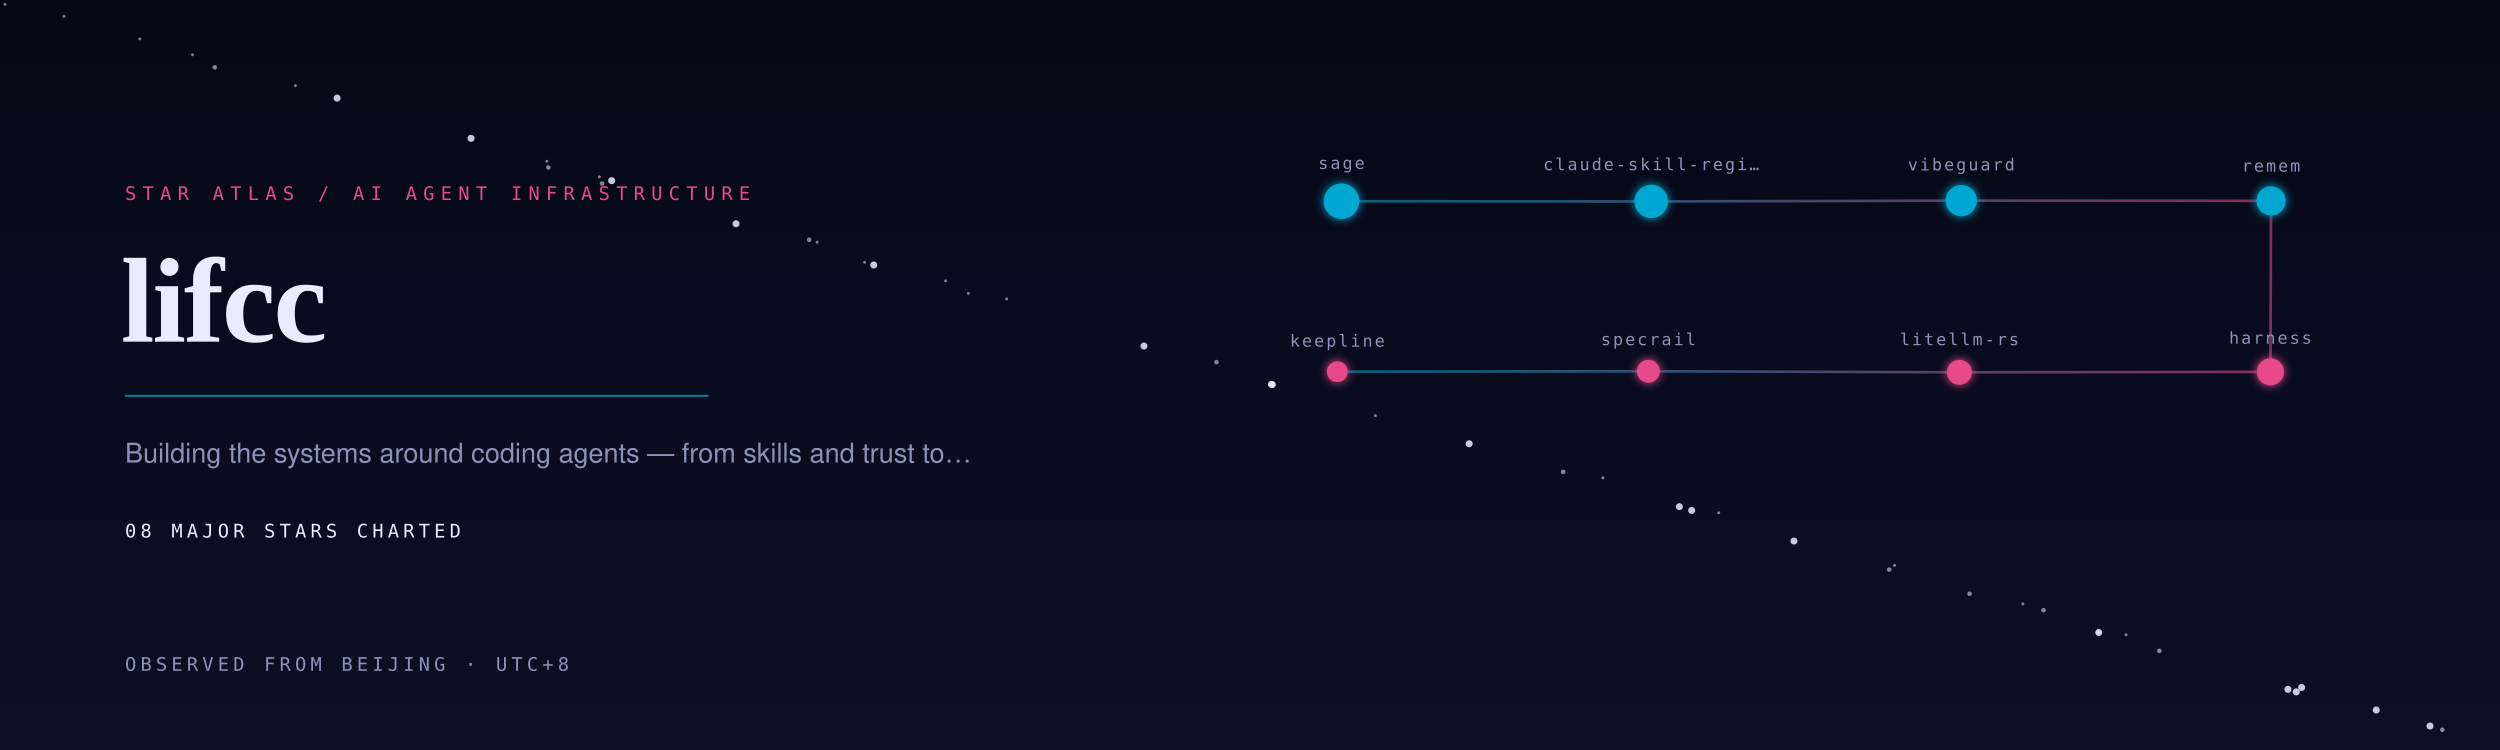
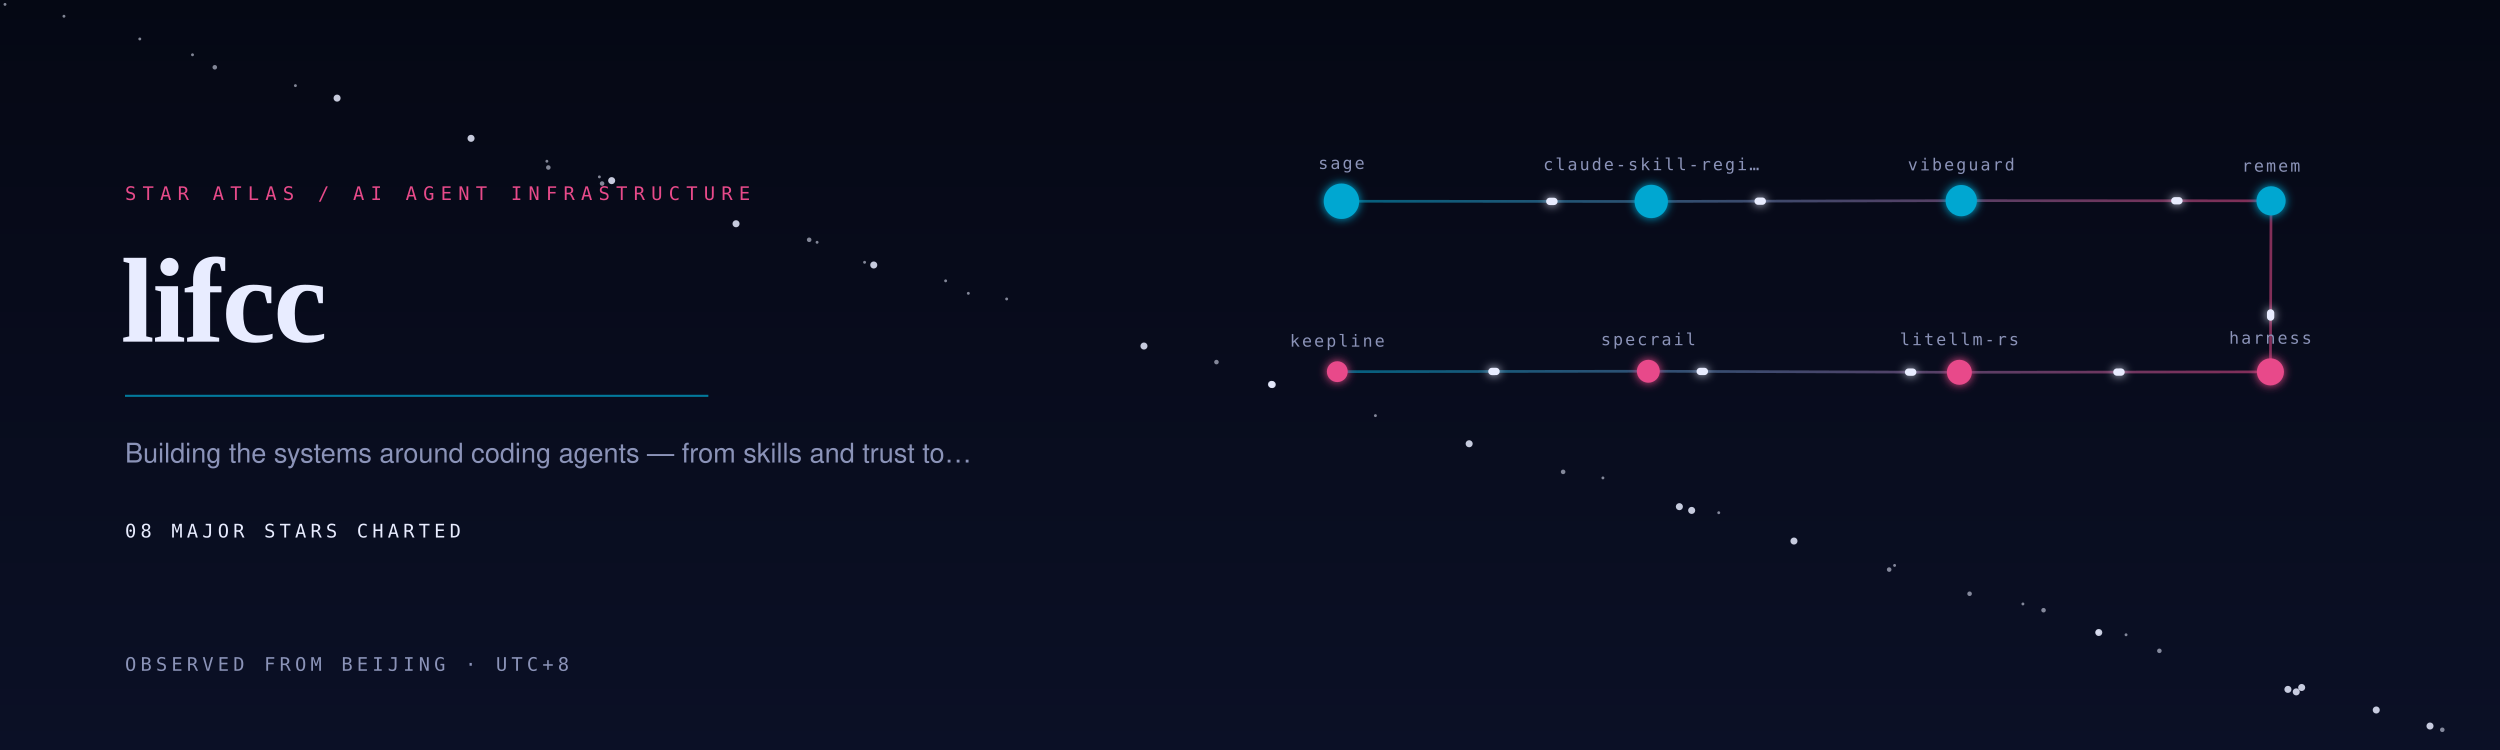
<svg xmlns="http://www.w3.org/2000/svg" width="1200" height="360" viewBox="0 0 1200 360" role="img" aria-label="lifcc constellation profile" data-mode="dark">
  <defs>
    <linearGradient id="sky" x1="0" y1="0" x2="0" y2="1">
      <stop stop-color="#050814" />
      <stop offset="1" stop-color="#0B1026" />
    </linearGradient>
    <linearGradient id="cline" x1="0" y1="0" x2="1" y2="0">
      <stop stop-color="#00A7D1" />
      <stop offset="1" stop-color="#E84A8A" />
    </linearGradient>
    <filter id="star-glow" x="-120%" y="-120%" width="340%" height="340%">
      <feGaussianBlur stdDeviation="2.4" result="b" />
      <feMerge>
        <feMergeNode in="b" />
        <feMergeNode in="SourceGraphic" />
      </feMerge>
    </filter>
  </defs>
  <style>
    .display{font-family:Georgia,"Times New Roman",serif}.body{font-family:"Avenir Next",Avenir,Helvetica,sans-serif}.mono{font-family:ui-monospace,SFMono-Regular,Menlo,monospace}
-     .tw{animation:tw 3.4s ease-in-out infinite}
-     @keyframes tw{50%{opacity:.2}}
-     @media(prefers-reduced-motion:reduce){.tw{animation:none}}
+     .tw{animation:tw 3.4s ease-in-out infinite}.signal{stroke-dasharray:2 98;animation:signal 6s linear infinite}
+     .major{transform-box:fill-box;transform-origin:center;animation:major 4.8s ease-in-out infinite}
+     @keyframes tw{50%{opacity:.2}}@keyframes signal{to{stroke-dashoffset:-100}}@keyframes major{0%,44%,100%{opacity:.62;transform:scale(.88)}12%,30%{opacity:1;transform:scale(1.12)}}
+     @media(prefers-reduced-motion:reduce){.tw,.signal,.major{animation:none}}
  </style>
  <rect width="1200" height="360" fill="url(#sky)" />
  <circle class="tw" style="animation-delay:3.40s" cx="1104.8" cy="330.0" r="1.7" fill="#E8ECFF" opacity=".85" />
  <circle cx="549.1" cy="166.1" r="1.7" fill="#E8ECFF" opacity=".85" />
  <circle cx="909.4" cy="271.4" r="0.7" fill="#E8ECFF" opacity=".55" />
  <circle class="tw" style="animation-delay:1.37s" cx="353.3" cy="107.4" r="1.7" fill="#E8ECFF" opacity=".85" />
  <circle cx="226.1" cy="66.4" r="1.7" fill="#E8ECFF" opacity=".85" />
  <circle class="tw" style="animation-delay:2.52s" cx="945.4" cy="285.0" r="1.1" fill="#E8ECFF" opacity=".55" />
  <circle cx="30.7" cy="7.8" r="0.7" fill="#E8ECFF" opacity=".55" />
  <circle cx="750.3" cy="226.5" r="1.1" fill="#E8ECFF" opacity=".55" />
  <circle cx="392.2" cy="116.3" r="0.7" fill="#E8ECFF" opacity=".55" />
  <circle class="tw" style="animation-delay:3.31s" cx="1036.5" cy="312.4" r="1.1" fill="#E8ECFF" opacity=".55" />
  <circle class="tw" style="animation-delay:2.52s" cx="906.8" cy="273.4" r="1.1" fill="#E8ECFF" opacity=".55" />
  <circle cx="262.5" cy="77.4" r="0.7" fill="#E8ECFF" opacity=".55" />
  <circle cx="705.2" cy="213.0" r="1.7" fill="#E8ECFF" opacity=".85" />
  <circle cx="67.1" cy="18.7" r="0.7" fill="#E8ECFF" opacity=".55" />
  <circle class="tw" style="animation-delay:0.35s" cx="103.1" cy="32.3" r="1.1" fill="#E8ECFF" opacity=".55" />
  <circle class="tw" style="animation-delay:1.81s" cx="583.9" cy="173.8" r="1.1" fill="#E8ECFF" opacity=".55" />
  <circle cx="1102.2" cy="332.1" r="1.7" fill="#E8ECFF" opacity=".85" />
  <circle cx="388.4" cy="115.1" r="1.1" fill="#E8ECFF" opacity=".55" />
  <circle cx="419.4" cy="127.2" r="1.7" fill="#E8ECFF" opacity=".85" />
  <circle cx="980.9" cy="292.9" r="1.1" fill="#E8ECFF" opacity=".55" />
  <circle class="tw" style="animation-delay:3.16s" cx="1172.3" cy="350.3" r="1.1" fill="#E8ECFF" opacity=".55" />
  <circle class="tw" style="animation-delay:1.89s" cx="610.7" cy="184.6" r="1.7" fill="#E8ECFF" opacity=".85" />
  <circle cx="971.0" cy="289.9" r="0.7" fill="#E8ECFF" opacity=".55" />
  <circle cx="415.0" cy="125.9" r="0.7" fill="#E8ECFF" opacity=".55" />
  <circle cx="293.6" cy="86.7" r="1.7" fill="#E8ECFF" opacity=".85" />
  <circle cx="1007.1" cy="303.5" r="1.1" fill="#E8ECFF" opacity=".55" />
  <circle cx="92.4" cy="26.3" r="0.7" fill="#E8ECFF" opacity=".55" />
  <circle class="tw" style="animation-delay:1.93s" cx="812.0" cy="245.0" r="1.7" fill="#E8ECFF" opacity=".85" />
  <circle cx="453.9" cy="134.8" r="0.7" fill="#E8ECFF" opacity=".55" />
  <circle cx="1098.2" cy="330.9" r="1.7" fill="#E8ECFF" opacity=".85" />
  <circle cx="1007.4" cy="303.6" r="1.7" fill="#E8ECFF" opacity=".85" />
  <circle cx="287.7" cy="84.9" r="0.7" fill="#E8ECFF" opacity=".55" />
  <circle class="tw" style="animation-delay:3.25s" cx="2.4" cy="2.1" r="0.7" fill="#E8ECFF" opacity=".55" />
  <circle class="tw" style="animation-delay:1.32s" cx="483.2" cy="143.5" r="0.7" fill="#E8ECFF" opacity=".55" />
  <circle class="tw" style="animation-delay:2.10s" cx="610.3" cy="184.5" r="1.7" fill="#E8ECFF" opacity=".85" />
  <circle class="tw" style="animation-delay:3.15s" cx="1166.4" cy="348.5" r="1.7" fill="#E8ECFF" opacity=".85" />
  <circle class="tw" style="animation-delay:2.02s" cx="806.1" cy="243.2" r="1.7" fill="#E8ECFF" opacity=".85" />
  <circle class="tw" style="animation-delay:0.72s" cx="161.8" cy="47.1" r="1.7" fill="#E8ECFF" opacity=".85" />
  <circle cx="289.0" cy="88.1" r="1.1" fill="#E8ECFF" opacity=".55" />
  <circle cx="769.4" cy="229.4" r="0.7" fill="#E8ECFF" opacity=".55" />
  <circle class="tw" style="animation-delay:0.20s" cx="1140.6" cy="340.8" r="1.7" fill="#E8ECFF" opacity=".85" />
  <circle cx="660.2" cy="199.5" r="0.7" fill="#E8ECFF" opacity=".55" />
  <circle cx="141.8" cy="41.1" r="0.7" fill="#E8ECFF" opacity=".55" />
  <circle class="tw" style="animation-delay:2.28s" cx="861.1" cy="259.7" r="1.7" fill="#E8ECFF" opacity=".85" />
  <circle class="tw" style="animation-delay:2.18s" cx="825.0" cy="246.1" r="0.7" fill="#E8ECFF" opacity=".55" />
  <circle cx="263.2" cy="80.4" r="1.1" fill="#E8ECFF" opacity=".55" />
  <circle cx="1020.5" cy="304.7" r="0.7" fill="#E8ECFF" opacity=".55" />
  <circle cx="464.8" cy="140.8" r="0.7" fill="#E8ECFF" opacity=".55" />
  <text x="60" y="96" class="mono" font-size="9" letter-spacing="3" fill="#E84A8A">STAR ATLAS / AI AGENT INFRASTRUCTURE</text>
  <text x="58" y="164" class="display" font-size="58" font-weight="700" letter-spacing="-1" fill="#E8ECFF">lifcc</text>
  <path d="M60 190H340" stroke="#00A7D1" stroke-opacity=".7" />
  <text x="60" y="222" class="body" font-size="13" fill="#8B93B8">Building the systems around coding agents — from skills and trust to…</text>
  <text x="60" y="258" class="mono" font-size="9" letter-spacing="2" fill="#E8ECFF">08 MAJOR STARS CHARTED</text>
  <text x="60" y="322" class="mono" font-size="9" letter-spacing="2" fill="#8B93B8">OBSERVED FROM BEIJING · UTC+8</text>
  <path d="M643.9 96.6L792.6 96.7L941.4 96.3L1090.1 96.4L1089.8 178.5L940.5 178.7L791.2 178.2L641.9 178.4" fill="none" stroke="url(#cline)" stroke-width="1.3" stroke-opacity=".55" />
+   <path class="signal" pathLength="100" d="M643.9 96.6L792.6 96.7L941.4 96.3L1090.1 96.4L1089.8 178.5L940.5 178.7L791.2 178.2L641.9 178.4" fill="none" stroke="#E8ECFF" stroke-width="3.5" stroke-linecap="round" filter="url(#star-glow)" />
  <g>
-     <circle cx="643.9" cy="96.6" r="8.5" fill="#00A7D1" filter="url(#star-glow)" />
+     <circle class="major" style="animation-delay:0s" cx="643.9" cy="96.6" r="8.5" fill="#00A7D1" filter="url(#star-glow)" />
    <text x="643.9" y="81.1" text-anchor="middle" class="mono" font-size="8" letter-spacing="1" fill="#8B93B8">sage</text>
  </g>
  <g>
-     <circle cx="792.6" cy="96.7" r="8.0" fill="#00A7D1" filter="url(#star-glow)" />
+     <circle class="major" style="animation-delay:.32s" cx="792.6" cy="96.7" r="8.0" fill="#00A7D1" filter="url(#star-glow)" />
    <text x="792.6" y="81.7" text-anchor="middle" class="mono" font-size="8" letter-spacing="1" fill="#8B93B8">claude-skill-regi…</text>
  </g>
  <g>
-     <circle cx="941.4" cy="96.3" r="7.5" fill="#00A7D1" filter="url(#star-glow)" />
+     <circle class="major" style="animation-delay:.64s" cx="941.4" cy="96.3" r="7.5" fill="#00A7D1" filter="url(#star-glow)" />
    <text x="941.4" y="81.8" text-anchor="middle" class="mono" font-size="8" letter-spacing="1" fill="#8B93B8">vibeguard</text>
  </g>
  <g>
-     <circle cx="1090.1" cy="96.4" r="7.0" fill="#00A7D1" filter="url(#star-glow)" />
+     <circle class="major" style="animation-delay:.96s" cx="1090.1" cy="96.4" r="7.0" fill="#00A7D1" filter="url(#star-glow)" />
    <text x="1090.1" y="82.4" text-anchor="middle" class="mono" font-size="8" letter-spacing="1" fill="#8B93B8">remem</text>
  </g>
  <g>
-     <circle cx="1089.8" cy="178.5" r="6.5" fill="#E84A8A" filter="url(#star-glow)" />
+     <circle class="major" style="animation-delay:1.28s" cx="1089.8" cy="178.5" r="6.5" fill="#E84A8A" filter="url(#star-glow)" />
    <text x="1089.8" y="165.0" text-anchor="middle" class="mono" font-size="8" letter-spacing="1" fill="#8B93B8">harness</text>
  </g>
  <g>
-     <circle cx="940.5" cy="178.7" r="6.0" fill="#E84A8A" filter="url(#star-glow)" />
+     <circle class="major" style="animation-delay:1.60s" cx="940.5" cy="178.7" r="6.0" fill="#E84A8A" filter="url(#star-glow)" />
    <text x="940.5" y="165.7" text-anchor="middle" class="mono" font-size="8" letter-spacing="1" fill="#8B93B8">litellm-rs</text>
  </g>
  <g>
-     <circle cx="791.2" cy="178.2" r="5.5" fill="#E84A8A" filter="url(#star-glow)" />
+     <circle class="major" style="animation-delay:1.92s" cx="791.2" cy="178.2" r="5.5" fill="#E84A8A" filter="url(#star-glow)" />
    <text x="791.2" y="165.7" text-anchor="middle" class="mono" font-size="8" letter-spacing="1" fill="#8B93B8">specrail</text>
  </g>
  <g>
-     <circle cx="641.9" cy="178.4" r="5.0" fill="#E84A8A" filter="url(#star-glow)" />
+     <circle class="major" style="animation-delay:2.24s" cx="641.9" cy="178.4" r="5.0" fill="#E84A8A" filter="url(#star-glow)" />
    <text x="641.9" y="166.4" text-anchor="middle" class="mono" font-size="8" letter-spacing="1" fill="#8B93B8">keepline</text>
  </g>
</svg>
